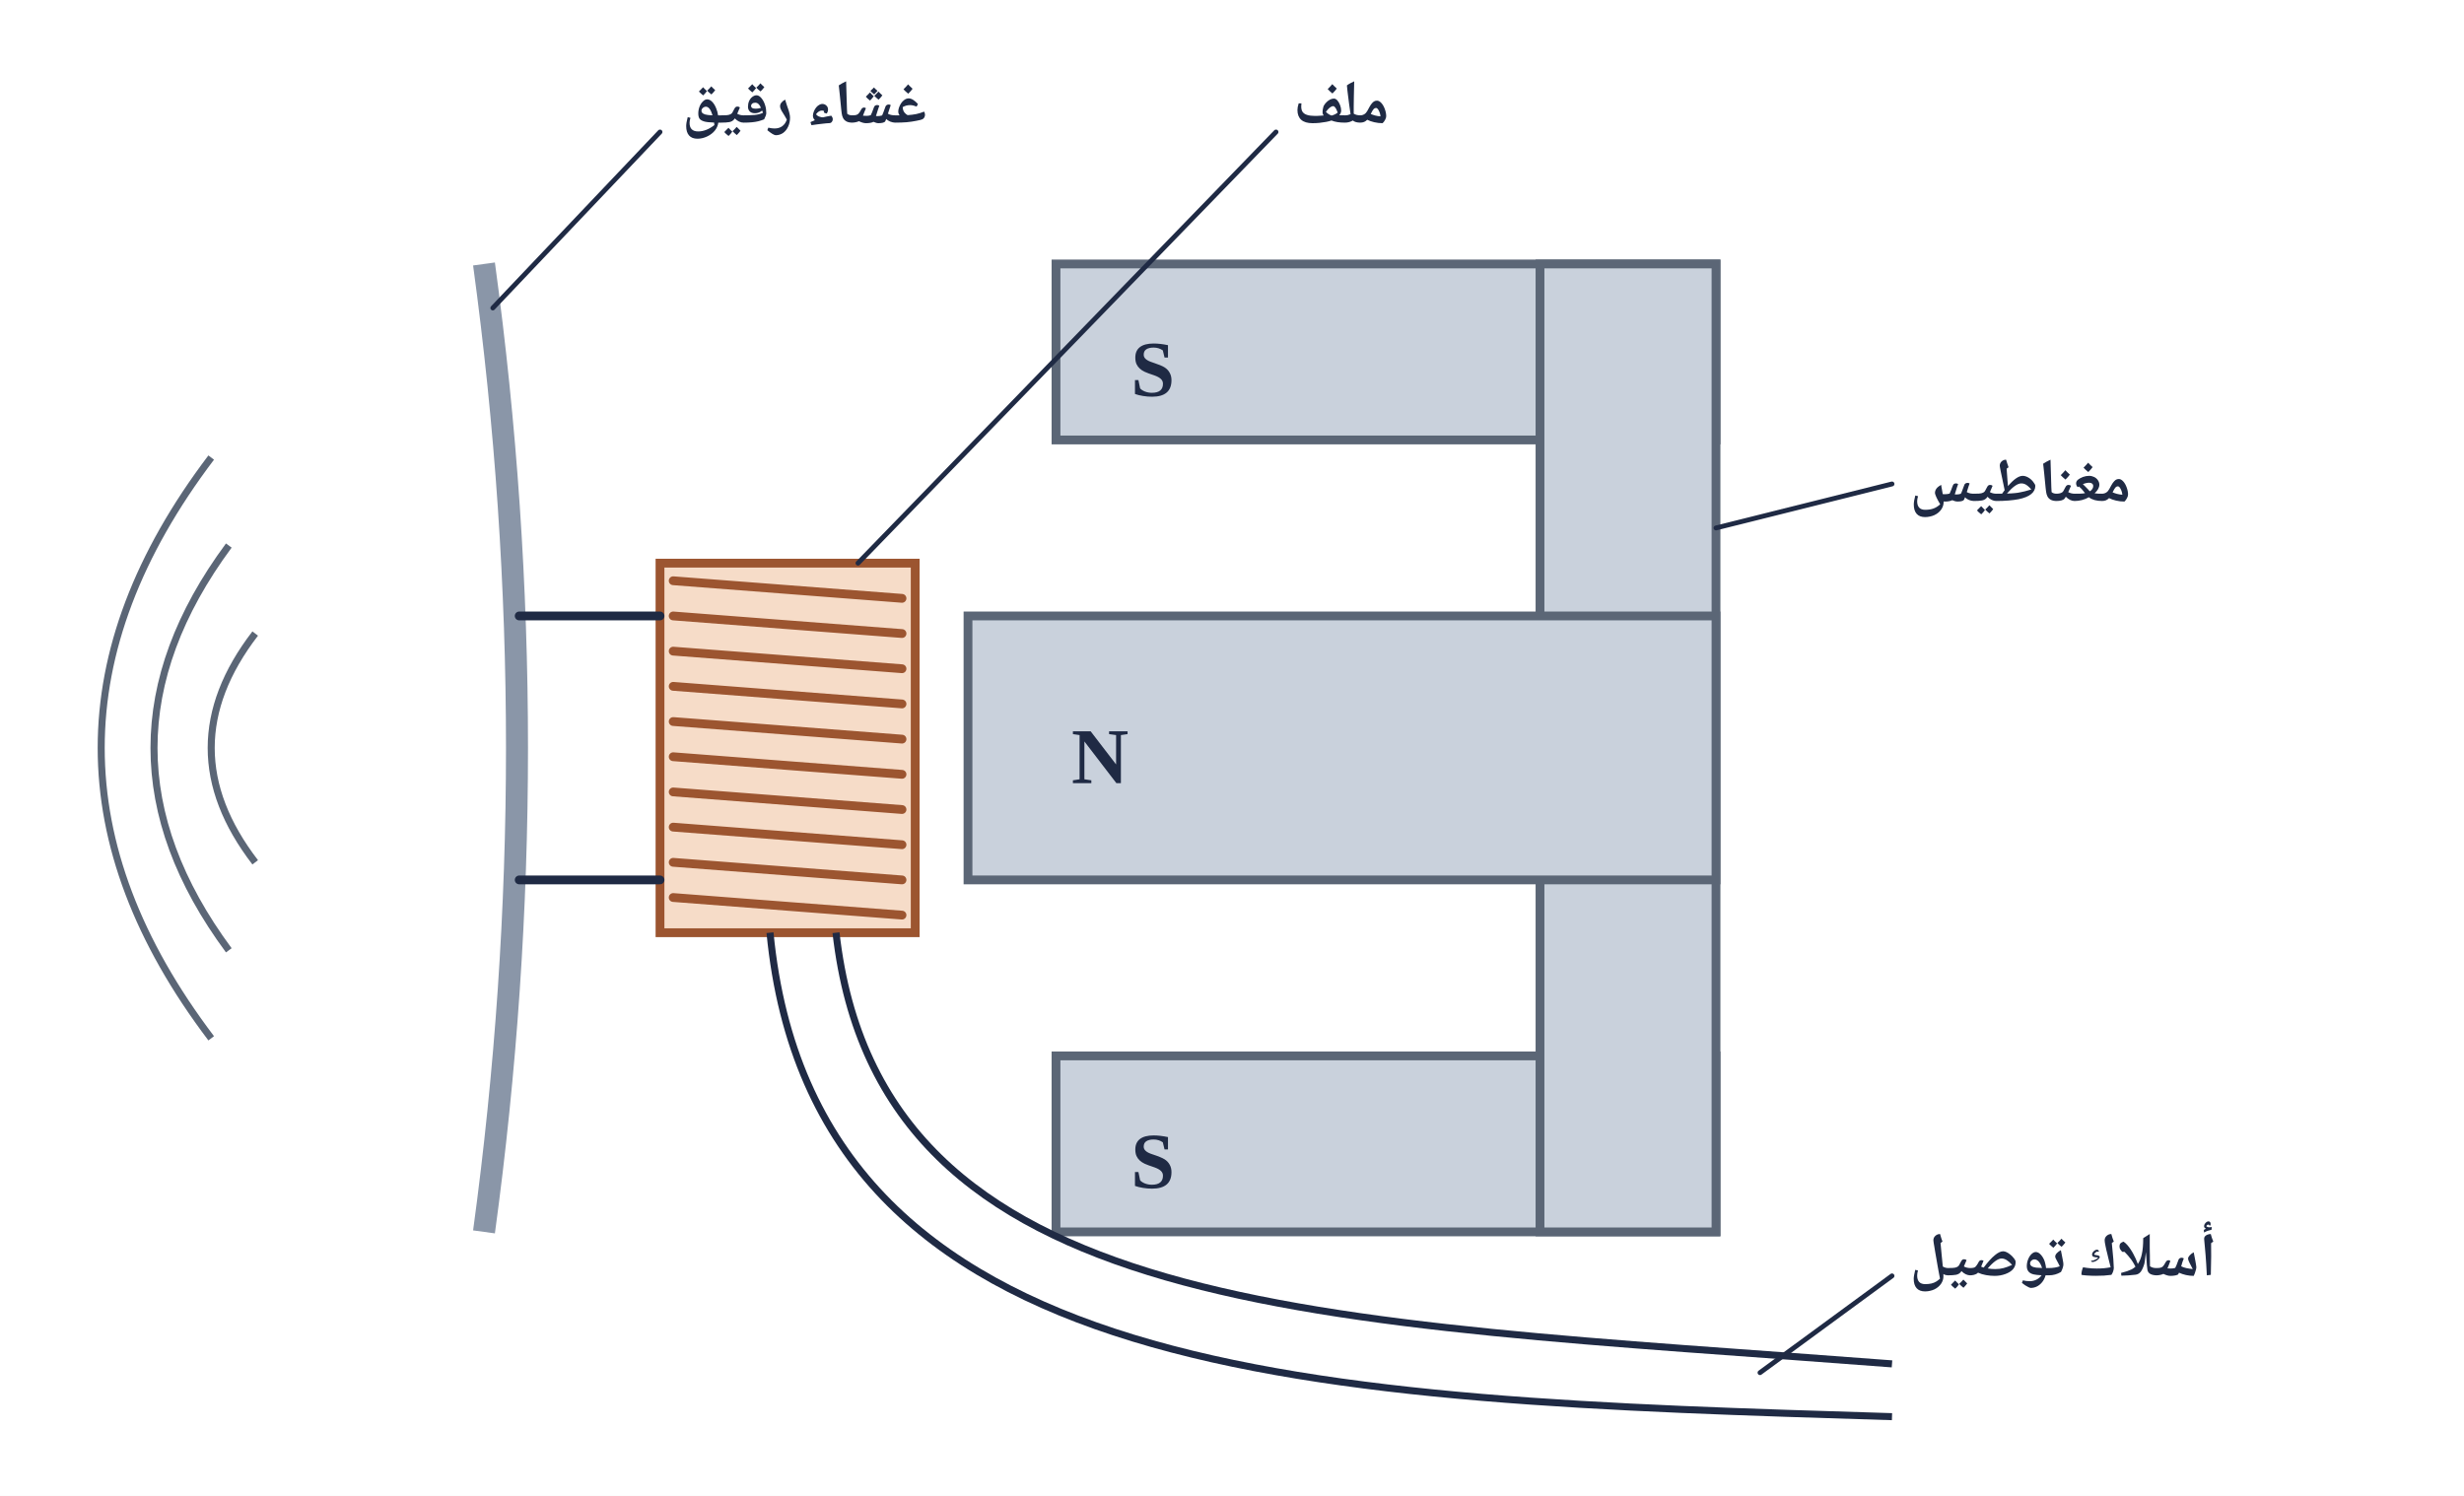
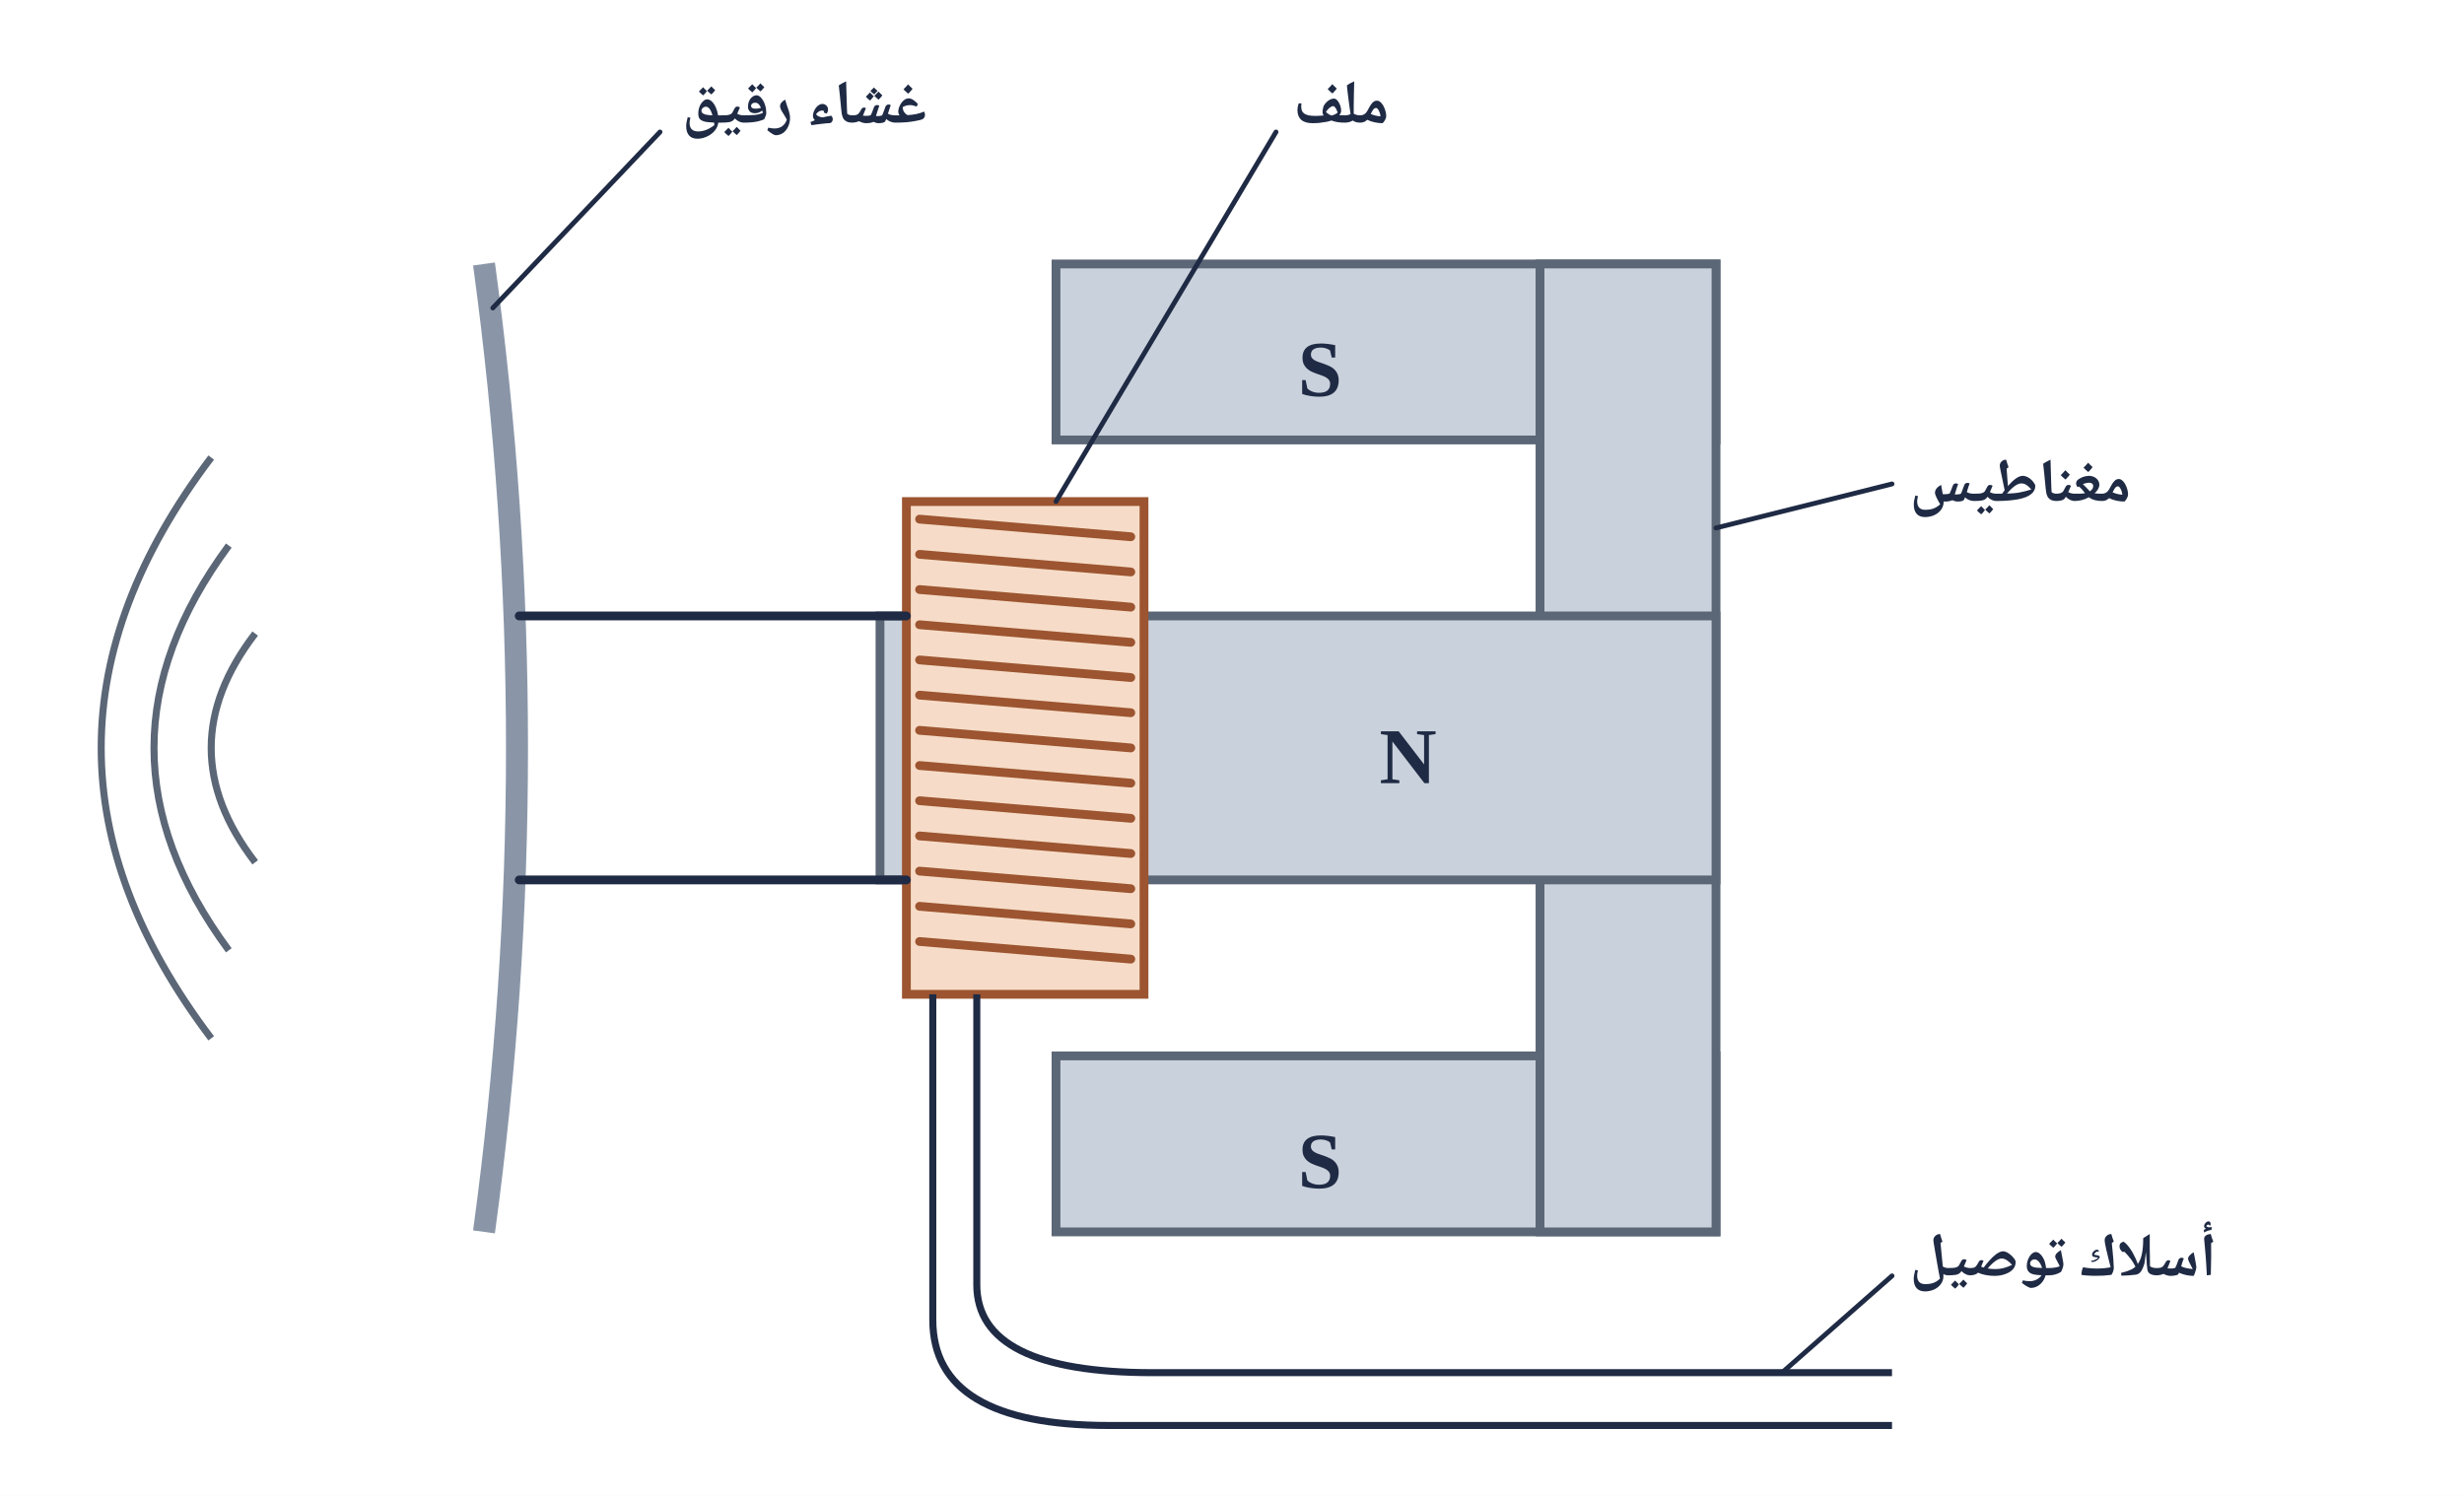
<svg xmlns="http://www.w3.org/2000/svg" viewBox="0 0 560 340" width="560" height="340">
  <rect width="560" height="340" fill="#fff" />
  <path d="M 58 144 Q 38 170 58 196" fill="none" stroke="#5b6676" stroke-width="1.6" />
  <path d="M 52 124 Q 18 170 52 216" fill="none" stroke="#5b6676" stroke-width="1.6" />
  <path d="M 48 104 Q -2 170 48 236" fill="none" stroke="#5b6676" stroke-width="1.6" />
  <path d="M 110 60 Q 125 170 110 280" fill="none" stroke="#8a96a8" stroke-width="5" />
  <rect x="240.0" y="60.0" width="150" height="40" fill="#c9d1dc" stroke="#5b6676" stroke-width="2" />
  <rect x="240.0" y="240.0" width="150" height="40" fill="#c9d1dc" stroke="#5b6676" stroke-width="2" />
  <rect x="350.0" y="60.0" width="40" height="220" fill="#c9d1dc" stroke="#5b6676" stroke-width="2" />
-   <rect x="220.0" y="140.0" width="170" height="60" fill="#c9d1dc" stroke="#5b6676" stroke-width="2" />
-   <text x="262.0" y="90.0" text-anchor="middle" font-size="18" fill="#1f2a44" font-weight="bold" font-family="'Times New Roman',Times,serif">S</text>
-   <text x="262.0" y="270.0" text-anchor="middle" font-size="18" fill="#1f2a44" font-weight="bold" font-family="'Times New Roman',Times,serif">S</text>
-   <text x="250.0" y="178.0" text-anchor="middle" font-size="18" fill="#1f2a44" font-weight="bold" font-family="'Times New Roman',Times,serif">N</text>
-   <rect x="150.0" y="128.0" width="58" height="84" fill="#f6dcc8" stroke="#9c5530" stroke-width="2" />
-   <line x1="153.0" y1="132.0" x2="205.0" y2="136.0" stroke="#9c5530" stroke-width="2" stroke-linecap="round" />
-   <line x1="153.0" y1="140.0" x2="205.0" y2="144.0" stroke="#9c5530" stroke-width="2" stroke-linecap="round" />
-   <line x1="153.0" y1="148.0" x2="205.0" y2="152.0" stroke="#9c5530" stroke-width="2" stroke-linecap="round" />
-   <line x1="153.0" y1="156.0" x2="205.0" y2="160.0" stroke="#9c5530" stroke-width="2" stroke-linecap="round" />
-   <line x1="153.0" y1="164.0" x2="205.0" y2="168.0" stroke="#9c5530" stroke-width="2" stroke-linecap="round" />
-   <line x1="153.0" y1="172.0" x2="205.0" y2="176.0" stroke="#9c5530" stroke-width="2" stroke-linecap="round" />
-   <line x1="153.0" y1="180.0" x2="205.0" y2="184.0" stroke="#9c5530" stroke-width="2" stroke-linecap="round" />
-   <line x1="153.0" y1="188.0" x2="205.0" y2="192.0" stroke="#9c5530" stroke-width="2" stroke-linecap="round" />
-   <line x1="153.0" y1="196.0" x2="205.0" y2="200.0" stroke="#9c5530" stroke-width="2" stroke-linecap="round" />
-   <line x1="153.0" y1="204.0" x2="205.0" y2="208.0" stroke="#9c5530" stroke-width="2" stroke-linecap="round" />
-   <line x1="118.0" y1="140.0" x2="150.0" y2="140.0" stroke="#1f2a44" stroke-width="2" stroke-linecap="round" />
-   <line x1="118.0" y1="200.0" x2="150.0" y2="200.0" stroke="#1f2a44" stroke-width="2" stroke-linecap="round" />
-   <path d="M 190 212 C 200 300 300 300 430 310" fill="none" stroke="#1f2a44" stroke-width="1.6" />
-   <path d="M 175 212 C 185 315 300 318 430 322" fill="none" stroke="#1f2a44" stroke-width="1.6" />
+   <rect x="200.0" y="140.0" width="190" height="60" fill="#c9d1dc" stroke="#5b6676" stroke-width="2" />
+   <text x="300.0" y="90.0" text-anchor="middle" font-size="18" fill="#1f2a44" font-weight="bold" font-family="'Times New Roman',Times,serif">S</text>
+   <text x="300.0" y="270.0" text-anchor="middle" font-size="18" fill="#1f2a44" font-weight="bold" font-family="'Times New Roman',Times,serif">S</text>
+   <text x="320.0" y="178.0" text-anchor="middle" font-size="18" fill="#1f2a44" font-weight="bold" font-family="'Times New Roman',Times,serif">N</text>
+   <rect x="206.0" y="114.0" width="54" height="112" fill="#f6dcc8" stroke="#9c5530" stroke-width="2" />
+   <line x1="209.0" y1="118.0" x2="257.0" y2="122.0" stroke="#9c5530" stroke-width="2" stroke-linecap="round" />
+   <line x1="209.0" y1="126.0" x2="257.0" y2="130.0" stroke="#9c5530" stroke-width="2" stroke-linecap="round" />
+   <line x1="209.0" y1="134.0" x2="257.0" y2="138.0" stroke="#9c5530" stroke-width="2" stroke-linecap="round" />
+   <line x1="209.0" y1="142.0" x2="257.0" y2="146.0" stroke="#9c5530" stroke-width="2" stroke-linecap="round" />
+   <line x1="209.0" y1="150.0" x2="257.0" y2="154.0" stroke="#9c5530" stroke-width="2" stroke-linecap="round" />
+   <line x1="209.0" y1="158.0" x2="257.0" y2="162.0" stroke="#9c5530" stroke-width="2" stroke-linecap="round" />
+   <line x1="209.0" y1="166.0" x2="257.0" y2="170.0" stroke="#9c5530" stroke-width="2" stroke-linecap="round" />
+   <line x1="209.0" y1="174.0" x2="257.0" y2="178.0" stroke="#9c5530" stroke-width="2" stroke-linecap="round" />
+   <line x1="209.0" y1="182.0" x2="257.0" y2="186.0" stroke="#9c5530" stroke-width="2" stroke-linecap="round" />
+   <line x1="209.0" y1="190.0" x2="257.0" y2="194.0" stroke="#9c5530" stroke-width="2" stroke-linecap="round" />
+   <line x1="209.0" y1="198.0" x2="257.0" y2="202.0" stroke="#9c5530" stroke-width="2" stroke-linecap="round" />
+   <line x1="209.0" y1="206.0" x2="257.0" y2="210.0" stroke="#9c5530" stroke-width="2" stroke-linecap="round" />
+   <line x1="209.0" y1="214.0" x2="257.0" y2="218.0" stroke="#9c5530" stroke-width="2" stroke-linecap="round" />
+   <line x1="118.0" y1="140.0" x2="206.0" y2="140.0" stroke="#1f2a44" stroke-width="2" stroke-linecap="round" />
+   <line x1="118.0" y1="200.0" x2="206.0" y2="200.0" stroke="#1f2a44" stroke-width="2" stroke-linecap="round" />
+   <path d="M 222 226 L 222 292 Q 222 312 262 312 L 430 312" fill="none" stroke="#1f2a44" stroke-width="1.6" />
+   <path d="M 212 226 L 212 300 Q 212 324 252 324 L 430 324" fill="none" stroke="#1f2a44" stroke-width="1.6" />
  <line x1="112.0" y1="70.0" x2="150.0" y2="30.0" stroke="#1f2a44" stroke-width="1.1" stroke-linecap="round" />
  <text x="155.0" y="28.0" text-anchor="end" font-size="14" fill="#1f2a44" font-weight="bold" font-family="'IBM Plex Sans Arabic','Noto Naskh Arabic',Tahoma,Arial,sans-serif" direction="rtl">غشاء رقيق</text>
-   <line x1="195.0" y1="128.0" x2="290.0" y2="30.0" stroke="#1f2a44" stroke-width="1.1" stroke-linecap="round" />
+   <line x1="240.0" y1="114.0" x2="290.0" y2="30.0" stroke="#1f2a44" stroke-width="1.1" stroke-linecap="round" />
  <text x="294.0" y="28.0" text-anchor="end" font-size="14" fill="#1f2a44" font-weight="bold" font-family="'IBM Plex Sans Arabic','Noto Naskh Arabic',Tahoma,Arial,sans-serif" direction="rtl">ملف</text>
  <line x1="390.0" y1="120.0" x2="430.0" y2="110.0" stroke="#1f2a44" stroke-width="1.1" stroke-linecap="round" />
  <text x="434.0" y="114.0" text-anchor="end" font-size="14" fill="#1f2a44" font-weight="bold" font-family="'IBM Plex Sans Arabic','Noto Naskh Arabic',Tahoma,Arial,sans-serif" direction="rtl">مغناطيس</text>
-   <line x1="400.0" y1="312.0" x2="430.0" y2="290.0" stroke="#1f2a44" stroke-width="1.1" stroke-linecap="round" />
+   <line x1="405.0" y1="312.0" x2="430.0" y2="290.0" stroke="#1f2a44" stroke-width="1.1" stroke-linecap="round" />
  <text x="434.0" y="290.0" text-anchor="end" font-size="14" fill="#1f2a44" font-weight="bold" font-family="'IBM Plex Sans Arabic','Noto Naskh Arabic',Tahoma,Arial,sans-serif" direction="rtl">أسلاك توصيل</text>
</svg>
